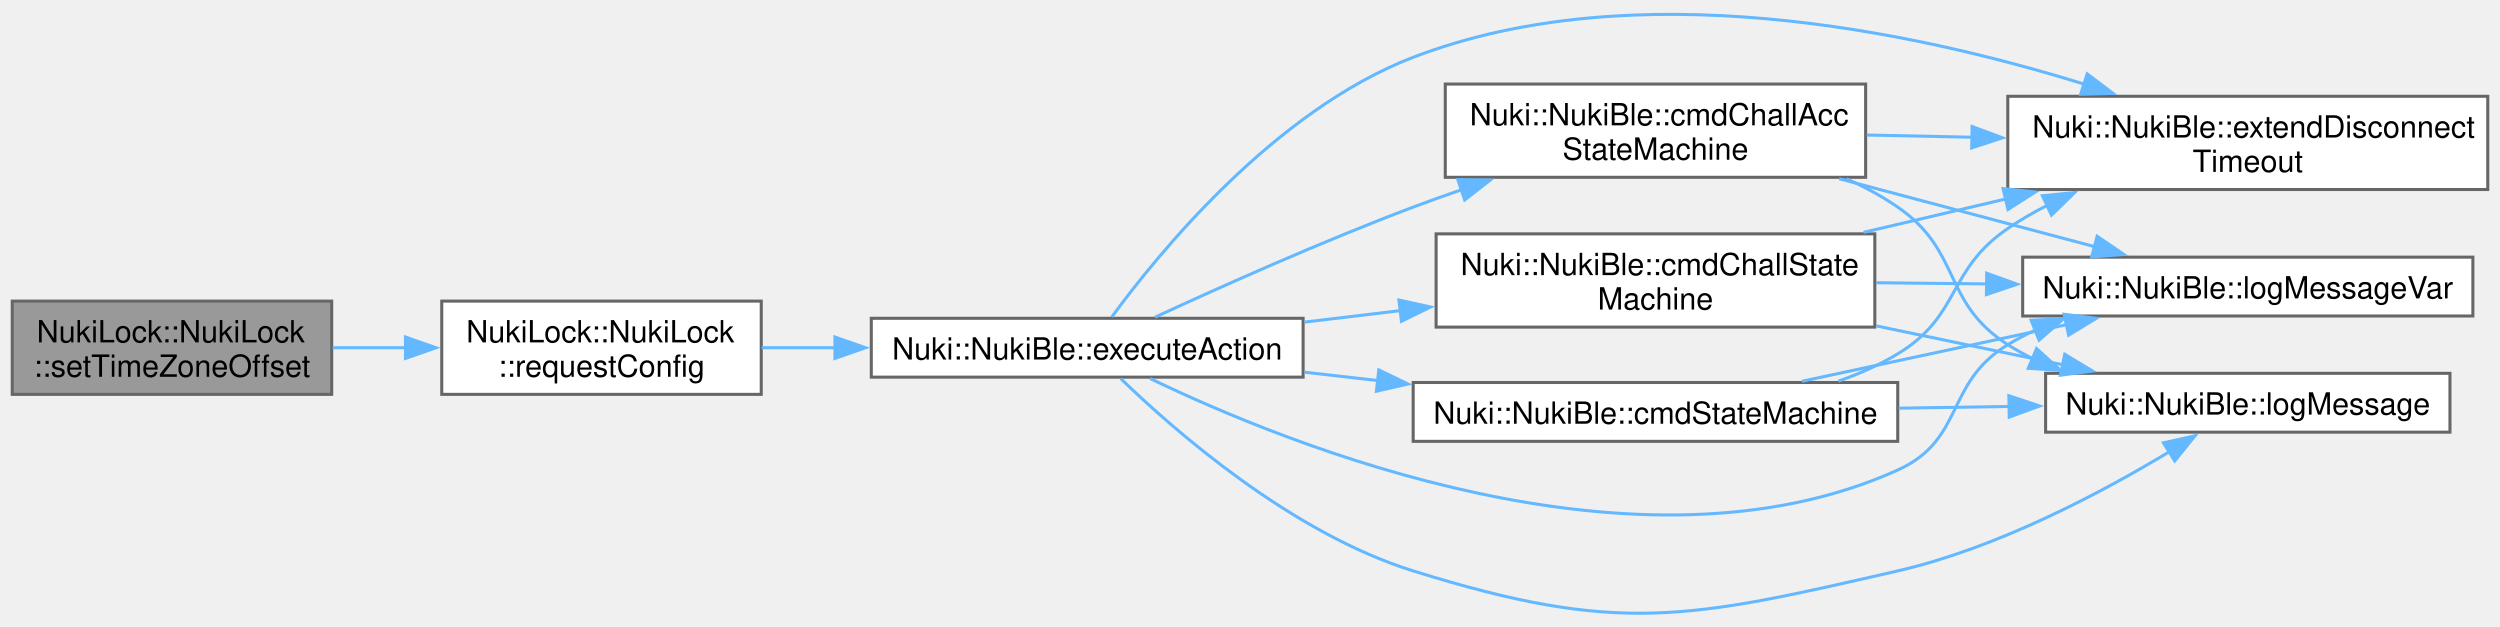
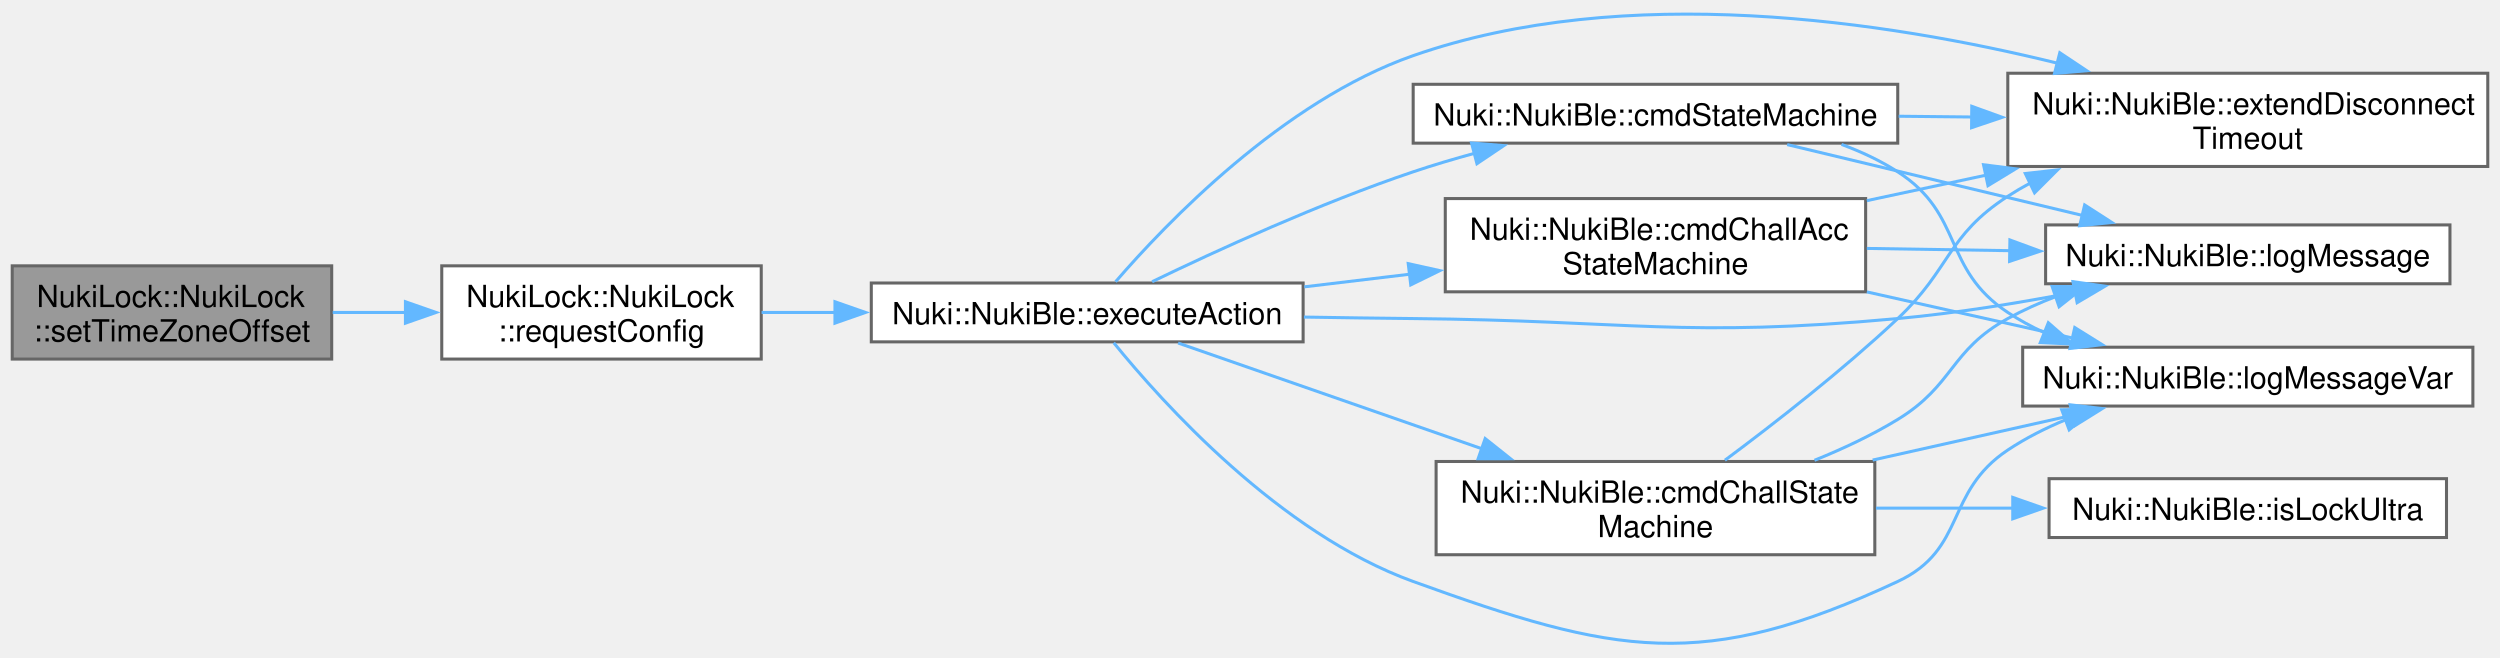
- <svg xmlns="http://www.w3.org/2000/svg" xmlns:xlink="http://www.w3.org/1999/xlink" width="818pt" height="205pt" viewBox="0.00 0.00 817.75 204.75">
-   <g id="graph0" class="graph" transform="scale(1 1) rotate(0) translate(4 200.75)">
+ <svg xmlns="http://www.w3.org/2000/svg" xmlns:xlink="http://www.w3.org/1999/xlink" width="818pt" height="215pt" viewBox="0.00 0.00 817.75 214.53">
+   <g id="graph0" class="graph" transform="scale(1 1) rotate(0) translate(4 210.53)">
    <g id="Node000001" class="node">
      <g id="a_Node000001">
        <a xlink:title="Gets the current config from the lock, updates the timezone offset parameter and sends the new config...">
-           <polygon fill="#999999" stroke="#666666" points="104.5,-102.35 0,-102.35 0,-71.85 104.5,-71.85 104.5,-102.35" />
-           <text text-anchor="start" x="8" y="-88.85" font-family="Helvetica,sans-Serif" font-size="10.00">NukiLock::NukiLock</text>
-           <text text-anchor="middle" x="52.25" y="-77.6" font-family="Helvetica,sans-Serif" font-size="10.00">::setTimeZoneOffset</text>
+           <polygon fill="#999999" stroke="#666666" points="104.5,-123.78 0,-123.78 0,-93.28 104.5,-93.28 104.5,-123.78" />
+           <text text-anchor="start" x="8" y="-110.28" font-family="Helvetica,sans-Serif" font-size="10.00">NukiLock::NukiLock</text>
+           <text text-anchor="middle" x="52.25" y="-99.03" font-family="Helvetica,sans-Serif" font-size="10.00">::setTimeZoneOffset</text>
        </a>
      </g>
    </g>
    <g id="Node000002" class="node">
      <g id="a_Node000002">
        <a xlink:href="class_nuki_lock_1_1_nuki_lock.html#ada503f36c737418195f48743658ed372" target="_top" xlink:title="Requests config from Lock via BLE.">
-           <polygon fill="white" stroke="#666666" points="245,-102.35 140.5,-102.35 140.5,-71.85 245,-71.85 245,-102.35" />
-           <text text-anchor="start" x="148.5" y="-88.85" font-family="Helvetica,sans-Serif" font-size="10.00">NukiLock::NukiLock</text>
-           <text text-anchor="middle" x="192.75" y="-77.6" font-family="Helvetica,sans-Serif" font-size="10.00">::requestConfig</text>
+           <polygon fill="white" stroke="#666666" points="245,-123.78 140.5,-123.78 140.5,-93.28 245,-93.28 245,-123.78" />
+           <text text-anchor="start" x="148.5" y="-110.28" font-family="Helvetica,sans-Serif" font-size="10.00">NukiLock::NukiLock</text>
+           <text text-anchor="middle" x="192.75" y="-99.03" font-family="Helvetica,sans-Serif" font-size="10.00">::requestConfig</text>
        </a>
      </g>
    </g>
    <g id="edge1_Node000001_Node000002" class="edge">
      <g id="a_edge1_Node000001_Node000002">
        <a xlink:title=" ">
-           <path fill="none" stroke="#63b8ff" d="M104.82,-87.1C112.66,-87.1 120.83,-87.1 128.88,-87.1" />
-           <polygon fill="#63b8ff" stroke="#63b8ff" points="128.62,-90.6 138.62,-87.1 128.62,-83.6 128.62,-90.6" />
+           <path fill="none" stroke="#63b8ff" d="M104.82,-108.53C112.66,-108.53 120.83,-108.53 128.88,-108.53" />
+           <polygon fill="#63b8ff" stroke="#63b8ff" points="128.62,-112.03 138.62,-108.53 128.62,-105.03 128.62,-112.03" />
        </a>
      </g>
    </g>
    <g id="Node000003" class="node">
      <g id="a_Node000003">
        <a xlink:href="class_nuki_1_1_nuki_ble.html#af1f1e299e8d97e053bba80e92ba285d6" target="_top" xlink:title=" ">
-           <polygon fill="white" stroke="#666666" points="422.25,-96.73 281,-96.73 281,-77.48 422.25,-77.48 422.25,-96.73" />
-           <text text-anchor="middle" x="351.62" y="-83.23" font-family="Helvetica,sans-Serif" font-size="10.00">Nuki::NukiBle::executeAction</text>
+           <polygon fill="white" stroke="#666666" points="422.25,-118.16 281,-118.16 281,-98.91 422.25,-98.91 422.25,-118.16" />
+           <text text-anchor="middle" x="351.62" y="-104.66" font-family="Helvetica,sans-Serif" font-size="10.00">Nuki::NukiBle::executeAction</text>
        </a>
      </g>
    </g>
    <g id="edge2_Node000002_Node000003" class="edge">
      <g id="a_edge2_Node000002_Node000003">
        <a xlink:title=" ">
-           <path fill="none" stroke="#63b8ff" d="M245.12,-87.1C252.92,-87.1 261.13,-87.1 269.38,-87.1" />
-           <polygon fill="#63b8ff" stroke="#63b8ff" points="269.11,-90.6 279.11,-87.1 269.11,-83.6 269.11,-90.6" />
+           <path fill="none" stroke="#63b8ff" d="M245.12,-108.53C252.92,-108.53 261.13,-108.53 269.38,-108.53" />
+           <polygon fill="#63b8ff" stroke="#63b8ff" points="269.11,-112.03 279.11,-108.53 269.11,-105.03 269.11,-112.03" />
        </a>
      </g>
    </g>
    <g id="Node000004" class="node">
      <g id="a_Node000004">
        <a xlink:href="class_nuki_1_1_nuki_ble.html#ada0f3beebd95d35c122e25dd3f9eb886" target="_top" xlink:title=" ">
-           <polygon fill="white" stroke="#666666" points="606.25,-173.35 468.75,-173.35 468.75,-142.85 606.25,-142.85 606.25,-173.35" />
-           <text text-anchor="start" x="476.75" y="-159.85" font-family="Helvetica,sans-Serif" font-size="10.00">Nuki::NukiBle::cmdChallAcc</text>
-           <text text-anchor="middle" x="537.5" y="-148.6" font-family="Helvetica,sans-Serif" font-size="10.00">StateMachine</text>
+           <polygon fill="white" stroke="#666666" points="606.25,-145.78 468.75,-145.78 468.75,-115.28 606.25,-115.28 606.25,-145.78" />
+           <text text-anchor="start" x="476.75" y="-132.28" font-family="Helvetica,sans-Serif" font-size="10.00">Nuki::NukiBle::cmdChallAcc</text>
+           <text text-anchor="middle" x="537.5" y="-121.03" font-family="Helvetica,sans-Serif" font-size="10.00">StateMachine</text>
        </a>
      </g>
    </g>
    <g id="edge3_Node000003_Node000004" class="edge">
      <g id="a_edge3_Node000003_Node000004">
        <a xlink:title=" ">
-           <path fill="none" stroke="#63b8ff" d="M373.81,-97.09C394.95,-106.87 428.49,-121.9 458.25,-133.1 463.46,-135.06 468.89,-137 474.37,-138.89" />
-           <polygon fill="#63b8ff" stroke="#63b8ff" points="472.86,-142.08 483.46,-141.95 475.1,-135.44 472.86,-142.08" />
+           <path fill="none" stroke="#63b8ff" d="M422.66,-116.91C433.93,-118.26 445.66,-119.66 457.13,-121.04" />
+           <polygon fill="#63b8ff" stroke="#63b8ff" points="456.63,-124.5 466.97,-122.21 457.46,-117.55 456.63,-124.5" />
        </a>
      </g>
    </g>
    <g id="Node000005" class="node">
      <g id="a_Node000005">
        <a xlink:href="class_nuki_1_1_nuki_ble.html#a6e8fca90c04249660dce6cb993eb4495" target="_top" xlink:title=" ">
-           <polygon fill="white" stroke="#666666" points="809.75,-169.35 652.75,-169.35 652.75,-138.85 809.75,-138.85 809.75,-169.35" />
-           <text text-anchor="start" x="660.75" y="-155.85" font-family="Helvetica,sans-Serif" font-size="10.00">Nuki::NukiBle::extendDisconnect</text>
-           <text text-anchor="middle" x="731.25" y="-144.6" font-family="Helvetica,sans-Serif" font-size="10.00">Timeout</text>
-         </a>
-       </g>
-     </g>
-     <g id="edge15_Node000003_Node000005" class="edge">
-       <g id="a_edge15_Node000003_Node000005">
-         <a xlink:title=" ">
-           <path fill="none" stroke="#63b8ff" d="M359.64,-97.14C374.79,-117.83 412.89,-164.7 458.25,-182.1 530.76,-209.91 621.67,-190.75 677.86,-173.28" />
-           <polygon fill="#63b8ff" stroke="#63b8ff" points="678.72,-176.68 687.18,-170.29 676.58,-170.02 678.72,-176.68" />
+           <polygon fill="white" stroke="#666666" points="809.75,-186.78 652.75,-186.78 652.75,-156.28 809.75,-156.28 809.75,-186.78" />
+           <text text-anchor="start" x="660.75" y="-173.28" font-family="Helvetica,sans-Serif" font-size="10.00">Nuki::NukiBle::extendDisconnect</text>
+           <text text-anchor="middle" x="731.25" y="-162.03" font-family="Helvetica,sans-Serif" font-size="10.00">Timeout</text>
+         </a>
+       </g>
+     </g>
+     <g id="edge16_Node000003_Node000005" class="edge">
+       <g id="a_edge16_Node000003_Node000005">
+         <a xlink:title=" ">
+           <path fill="none" stroke="#63b8ff" d="M360.91,-118.58C377.2,-137.45 415.56,-177.63 458.25,-192.53 527.63,-216.76 612.82,-203.9 669.18,-190.02" />
+           <polygon fill="#63b8ff" stroke="#63b8ff" points="669.76,-193.48 678.58,-187.61 668.03,-186.7 669.76,-193.48" />
        </a>
      </g>
    </g>
    <g id="Node000006" class="node">
      <g id="a_Node000006">
        <a xlink:href="class_nuki_1_1_nuki_ble.html#ac7ce691d9c3e586474655d1663eb2e20" target="_top" xlink:title=" ">
-           <polygon fill="white" stroke="#666666" points="797.38,-78.73 665.12,-78.73 665.12,-59.48 797.38,-59.48 797.38,-78.73" />
-           <text text-anchor="middle" x="731.25" y="-65.23" font-family="Helvetica,sans-Serif" font-size="10.00">Nuki::NukiBle::logMessage</text>
-         </a>
-       </g>
-     </g>
-     <g id="edge16_Node000003_Node000006" class="edge">
-       <g id="a_edge16_Node000003_Node000006">
-         <a xlink:title=" ">
-           <path fill="none" stroke="#63b8ff" d="M362.56,-77.03C380.03,-60.1 418.24,-26.58 458.25,-14.1 525.5,6.88 548.09,1.66 616.75,-14.1 649.36,-21.59 683.48,-39.73 705.69,-53.14" />
-           <polygon fill="#63b8ff" stroke="#63b8ff" points="703.66,-56 714,-58.3 707.35,-50.06 703.66,-56" />
+           <polygon fill="white" stroke="#666666" points="797.38,-137.16 665.12,-137.16 665.12,-117.91 797.38,-117.91 797.38,-137.16" />
+           <text text-anchor="middle" x="731.25" y="-123.66" font-family="Helvetica,sans-Serif" font-size="10.00">Nuki::NukiBle::logMessage</text>
+         </a>
+       </g>
+     </g>
+     <g id="edge17_Node000003_Node000006" class="edge">
+       <g id="a_edge17_Node000003_Node000006">
+         <a xlink:title=" ">
+           <path fill="none" stroke="#63b8ff" d="M422.51,-107.02C434.43,-106.82 446.7,-106.64 458.25,-106.53 528.69,-105.87 546.6,-100.1 616.75,-106.53 635.84,-108.28 656.51,-111.66 674.91,-115.2" />
+           <polygon fill="#63b8ff" stroke="#63b8ff" points="674.07,-118.6 684.56,-117.12 675.43,-111.73 674.07,-118.6" />
        </a>
      </g>
    </g>
    <g id="Node000007" class="node">
      <g id="a_Node000007">
        <a xlink:href="class_nuki_1_1_nuki_ble.html#af3650133f46aeca48a5f01b95d23ab71" target="_top" xlink:title=" ">
-           <polygon fill="white" stroke="#666666" points="804.88,-116.73 657.62,-116.73 657.62,-97.48 804.88,-97.48 804.88,-116.73" />
-           <text text-anchor="middle" x="731.25" y="-103.23" font-family="Helvetica,sans-Serif" font-size="10.00">Nuki::NukiBle::logMessageVar</text>
-         </a>
-       </g>
-     </g>
-     <g id="edge17_Node000003_Node000007" class="edge">
-       <g id="a_edge17_Node000003_Node000007">
-         <a xlink:title=" ">
-           <path fill="none" stroke="#63b8ff" d="M372.2,-77.03C417.43,-55.24 531.83,-8.66 616.75,-47.1 638.84,-57.1 632.02,-75.52 652.75,-88.1 655.68,-89.88 658.76,-91.49 661.94,-92.95" />
-           <polygon fill="#63b8ff" stroke="#63b8ff" points="660.38,-96.09 670.97,-96.55 662.98,-89.59 660.38,-96.09" />
+           <polygon fill="white" stroke="#666666" points="804.88,-97.16 657.62,-97.16 657.62,-77.91 804.88,-77.91 804.88,-97.16" />
+           <text text-anchor="middle" x="731.25" y="-83.66" font-family="Helvetica,sans-Serif" font-size="10.00">Nuki::NukiBle::logMessageVar</text>
+         </a>
+       </g>
+     </g>
+     <g id="edge18_Node000003_Node000007" class="edge">
+       <g id="a_edge18_Node000003_Node000007">
+         <a xlink:title=" ">
+           <path fill="none" stroke="#63b8ff" d="M360.3,-98.62C376.11,-79.14 414.49,-36.37 458.25,-20.53 524.49,3.44 552.92,9.27 616.75,-20.53 639.33,-31.08 632,-49.73 652.75,-63.53 658.6,-67.42 665.11,-70.71 671.8,-73.48" />
+           <polygon fill="#63b8ff" stroke="#63b8ff" points="670.39,-76.69 680.99,-76.89 672.83,-70.13 670.39,-76.69" />
        </a>
      </g>
    </g>
    <g id="Node000008" class="node">
      <g id="a_Node000008">
        <a xlink:href="class_nuki_1_1_nuki_ble.html#a59169a9f492793762e3c6ba39b611b07" target="_top" xlink:title=" ">
-           <polygon fill="white" stroke="#666666" points="609.25,-124.35 465.75,-124.35 465.75,-93.85 609.25,-93.85 609.25,-124.35" />
-           <text text-anchor="start" x="473.75" y="-110.85" font-family="Helvetica,sans-Serif" font-size="10.00">Nuki::NukiBle::cmdChallState</text>
-           <text text-anchor="middle" x="537.5" y="-99.6" font-family="Helvetica,sans-Serif" font-size="10.00">Machine</text>
+           <polygon fill="white" stroke="#666666" points="609.25,-59.78 465.75,-59.78 465.75,-29.28 609.25,-29.28 609.25,-59.78" />
+           <text text-anchor="start" x="473.75" y="-46.28" font-family="Helvetica,sans-Serif" font-size="10.00">Nuki::NukiBle::cmdChallState</text>
+           <text text-anchor="middle" x="537.5" y="-35.03" font-family="Helvetica,sans-Serif" font-size="10.00">Machine</text>
        </a>
      </g>
    </g>
    <g id="edge7_Node000003_Node000008" class="edge">
      <g id="a_edge7_Node000003_Node000008">
        <a xlink:title=" ">
-           <path fill="none" stroke="#63b8ff" d="M422.66,-95.48C432.95,-96.71 443.62,-97.99 454.13,-99.25" />
-           <polygon fill="#63b8ff" stroke="#63b8ff" points="453.59,-102.71 463.93,-100.42 454.42,-95.76 453.59,-102.71" />
+           <path fill="none" stroke="#63b8ff" d="M381.36,-98.53C407.85,-89.31 447.93,-75.36 480.71,-63.95" />
+           <polygon fill="#63b8ff" stroke="#63b8ff" points="481.8,-67.28 490.09,-60.69 479.49,-60.67 481.8,-67.28" />
+         </a>
+       </g>
+     </g>
+     <g id="Node000010" class="node">
+       <g id="a_Node000010">
+         <a xlink:href="class_nuki_1_1_nuki_ble.html#ad135bb1455665decfddff67772c1d411" target="_top" xlink:title=" ">
+           <polygon fill="white" stroke="#666666" points="616.75,-183.16 458.25,-183.16 458.25,-163.91 616.75,-163.91 616.75,-183.16" />
+           <text text-anchor="middle" x="537.5" y="-169.66" font-family="Helvetica,sans-Serif" font-size="10.00">Nuki::NukiBle::cmdStateMachine</text>
+         </a>
+       </g>
+     </g>
+     <g id="edge12_Node000003_Node000010" class="edge">
+       <g id="a_edge12_Node000003_Node000010">
+         <a xlink:title=" ">
+           <path fill="none" stroke="#63b8ff" d="M372.86,-118.59C393.82,-128.72 427.73,-144.27 458.25,-154.53 464.77,-156.73 471.68,-158.78 478.58,-160.66" />
+           <polygon fill="#63b8ff" stroke="#63b8ff" points="477.34,-163.96 487.9,-163.1 479.11,-157.19 477.34,-163.96" />
+         </a>
+       </g>
+     </g>
+     <g id="edge4_Node000004_Node000005" class="edge">
+       <g id="a_edge4_Node000004_Node000005">
+         <a xlink:title=" ">
+           <path fill="none" stroke="#63b8ff" d="M606.64,-145.1C619.34,-147.82 632.75,-150.69 645.87,-153.49" />
+           <polygon fill="#63b8ff" stroke="#63b8ff" points="644.81,-156.84 655.32,-155.51 646.27,-150 644.81,-156.84" />
+         </a>
+       </g>
+     </g>
+     <g id="edge5_Node000004_Node000006" class="edge">
+       <g id="a_edge5_Node000004_Node000006">
+         <a xlink:title=" ">
+           <path fill="none" stroke="#63b8ff" d="M606.64,-129.47C621.89,-129.23 638.16,-128.97 653.72,-128.73" />
+           <polygon fill="#63b8ff" stroke="#63b8ff" points="653.44,-132.24 663.38,-128.58 653.33,-125.24 653.44,-132.24" />
+         </a>
+       </g>
+     </g>
+     <g id="edge6_Node000004_Node000007" class="edge">
+       <g id="a_edge6_Node000004_Node000007">
+         <a xlink:title=" ">
+           <path fill="none" stroke="#63b8ff" d="M606.64,-115.25C628.73,-110.3 652.95,-104.87 674.07,-100.13" />
+           <polygon fill="#63b8ff" stroke="#63b8ff" points="674.65,-103.59 683.64,-97.99 673.11,-96.76 674.65,-103.59" />
+         </a>
+       </g>
+     </g>
+     <g id="edge8_Node000008_Node000005" class="edge">
+       <g id="a_edge8_Node000008_Node000005">
+         <a xlink:title=" ">
+           <path fill="none" stroke="#63b8ff" d="M560.22,-60.19C576.38,-72.21 598.68,-89.57 616.75,-106.53 634.18,-122.91 632.68,-133.53 652.75,-146.53 655.14,-148.08 657.63,-149.54 660.19,-150.91" />
+           <polygon fill="#63b8ff" stroke="#63b8ff" points="658.48,-153.97 669.01,-155.15 661.51,-147.66 658.48,-153.97" />
+         </a>
+       </g>
+     </g>
+     <g id="edge10_Node000008_Node000006" class="edge">
+       <g id="a_edge10_Node000008_Node000006">
+         <a xlink:title=" ">
+           <path fill="none" stroke="#63b8ff" d="M589.52,-60.17C598.88,-63.94 608.34,-68.4 616.75,-73.53 635.27,-84.85 633.74,-96.06 652.75,-106.53 657.74,-109.28 663.1,-111.68 668.6,-113.78" />
+           <polygon fill="#63b8ff" stroke="#63b8ff" points="667.25,-117.02 677.84,-116.97 669.53,-110.4 667.25,-117.02" />
+         </a>
+       </g>
+     </g>
+     <g id="edge11_Node000008_Node000007" class="edge">
+       <g id="a_edge11_Node000008_Node000007">
+         <a xlink:title=" ">
+           <path fill="none" stroke="#63b8ff" d="M608.54,-60.24C630.11,-65.08 653.57,-70.34 674.09,-74.94" />
+           <polygon fill="#63b8ff" stroke="#63b8ff" points="673.15,-78.32 683.67,-77.09 674.68,-71.49 673.15,-78.32" />
        </a>
      </g>
    </g>
    <g id="Node000009" class="node">
      <g id="a_Node000009">
-         <a xlink:href="class_nuki_1_1_nuki_ble.html#ad135bb1455665decfddff67772c1d411" target="_top" xlink:title=" ">
-           <polygon fill="white" stroke="#666666" points="616.75,-75.73 458.25,-75.73 458.25,-56.48 616.75,-56.48 616.75,-75.73" />
-           <text text-anchor="middle" x="537.5" y="-62.23" font-family="Helvetica,sans-Serif" font-size="10.00">Nuki::NukiBle::cmdStateMachine</text>
-         </a>
-       </g>
-     </g>
-     <g id="edge11_Node000003_Node000009" class="edge">
-       <g id="a_edge11_Node000003_Node000009">
-         <a xlink:title=" ">
-           <path fill="none" stroke="#63b8ff" d="M422.66,-79.1C430.53,-78.21 438.62,-77.28 446.69,-76.36" />
-           <polygon fill="#63b8ff" stroke="#63b8ff" points="447.01,-79.85 456.55,-75.23 446.22,-72.89 447.01,-79.85" />
-         </a>
-       </g>
-     </g>
-     <g id="edge4_Node000004_Node000005" class="edge">
-       <g id="a_edge4_Node000004_Node000005">
-         <a xlink:title=" ">
-           <path fill="none" stroke="#63b8ff" d="M606.64,-156.68C617.79,-156.45 629.47,-156.2 641.03,-155.96" />
-           <polygon fill="#63b8ff" stroke="#63b8ff" points="641.08,-159.46 651.01,-155.76 640.94,-152.46 641.08,-159.46" />
-         </a>
-       </g>
-     </g>
-     <g id="edge5_Node000004_Node000006" class="edge">
-       <g id="a_edge5_Node000004_Node000006">
-         <a xlink:title=" ">
-           <path fill="none" stroke="#63b8ff" d="M599.97,-142.38C605.88,-139.73 611.58,-136.66 616.75,-133.1 637.85,-118.58 631.16,-101.89 652.75,-88.1 655.34,-86.45 658.07,-84.94 660.88,-83.56" />
-           <polygon fill="#63b8ff" stroke="#63b8ff" points="662.16,-86.82 670.01,-79.7 659.44,-80.37 662.16,-86.82" />
-         </a>
-       </g>
-     </g>
-     <g id="edge6_Node000004_Node000007" class="edge">
-       <g id="a_edge6_Node000004_Node000007">
-         <a xlink:title=" ">
-           <path fill="none" stroke="#63b8ff" d="M597.6,-142.38C624.44,-135.25 655.81,-126.9 681.3,-120.12" />
-           <polygon fill="#63b8ff" stroke="#63b8ff" points="681.97,-123.56 690.74,-117.61 680.18,-116.8 681.97,-123.56" />
-         </a>
-       </g>
-     </g>
-     <g id="edge8_Node000008_Node000005" class="edge">
-       <g id="a_edge8_Node000008_Node000005">
-         <a xlink:title=" ">
-           <path fill="none" stroke="#63b8ff" d="M605.56,-124.84C620.6,-128.37 636.68,-132.14 652.12,-135.77" />
-           <polygon fill="#63b8ff" stroke="#63b8ff" points="651.21,-139.15 661.75,-138.03 652.81,-132.33 651.21,-139.15" />
-         </a>
-       </g>
-     </g>
-     <g id="edge9_Node000008_Node000006" class="edge">
-       <g id="a_edge9_Node000008_Node000006">
-         <a xlink:title=" ">
-           <path fill="none" stroke="#63b8ff" d="M609.63,-94.26C629.76,-90.06 651.46,-85.54 670.83,-81.5" />
-           <polygon fill="#63b8ff" stroke="#63b8ff" points="671.38,-84.96 680.45,-79.49 669.95,-78.11 671.38,-84.96" />
-         </a>
-       </g>
-     </g>
-     <g id="edge10_Node000008_Node000007" class="edge">
-       <g id="a_edge10_Node000008_Node000007">
-         <a xlink:title=" ">
-           <path fill="none" stroke="#63b8ff" d="M609.63,-108.36C621.42,-108.24 633.75,-108.11 645.83,-107.98" />
-           <polygon fill="#63b8ff" stroke="#63b8ff" points="645.84,-111.48 655.8,-107.88 645.76,-104.48 645.84,-111.48" />
-         </a>
-       </g>
-     </g>
-     <g id="edge12_Node000009_Node000005" class="edge">
-       <g id="a_edge12_Node000009_Node000005">
-         <a xlink:title=" ">
-           <path fill="none" stroke="#63b8ff" d="M597.34,-76.18C604.14,-78.55 610.77,-81.48 616.75,-85.1 637.5,-97.66 632.71,-112.44 652.75,-126.1 656.85,-128.9 661.26,-131.45 665.83,-133.77" />
-           <polygon fill="#63b8ff" stroke="#63b8ff" points="664.08,-136.82 674.62,-137.86 667.03,-130.47 664.08,-136.82" />
-         </a>
-       </g>
-     </g>
-     <g id="edge13_Node000009_Node000006" class="edge">
-       <g id="a_edge13_Node000009_Node000006">
-         <a xlink:title=" ">
-           <path fill="none" stroke="#63b8ff" d="M617.05,-67.33C629.04,-67.52 641.4,-67.71 653.36,-67.9" />
-           <polygon fill="#63b8ff" stroke="#63b8ff" points="653.1,-71.4 663.16,-68.05 653.21,-64.4 653.1,-71.4" />
-         </a>
-       </g>
-     </g>
-     <g id="edge14_Node000009_Node000007" class="edge">
-       <g id="a_edge14_Node000009_Node000007">
-         <a xlink:title=" ">
-           <path fill="none" stroke="#63b8ff" d="M585.41,-76.13C611.52,-81.72 644.27,-88.72 672.01,-94.65" />
-           <polygon fill="#63b8ff" stroke="#63b8ff" points="671.17,-98.05 681.68,-96.72 672.64,-91.2 671.17,-98.05" />
+         <a xlink:href="class_nuki_1_1_nuki_ble.html#a25207bb564a4b54b8dd8c872177b53a7" target="_top" xlink:title="Returns if BLE is pairing/paired/connected with a Smart Lock Ultra.">
+           <polygon fill="white" stroke="#666666" points="796.25,-54.16 666.25,-54.16 666.25,-34.91 796.25,-34.91 796.25,-54.16" />
+           <text text-anchor="middle" x="731.25" y="-40.66" font-family="Helvetica,sans-Serif" font-size="10.00">Nuki::NukiBle::isLockUltra</text>
+         </a>
+       </g>
+     </g>
+     <g id="edge9_Node000008_Node000009" class="edge">
+       <g id="a_edge9_Node000008_Node000009">
+         <a xlink:title=" ">
+           <path fill="none" stroke="#63b8ff" d="M609.63,-44.53C624.32,-44.53 639.85,-44.53 654.69,-44.53" />
+           <polygon fill="#63b8ff" stroke="#63b8ff" points="654.37,-48.03 664.37,-44.53 654.37,-41.03 654.37,-48.03" />
+         </a>
+       </g>
+     </g>
+     <g id="edge13_Node000010_Node000005" class="edge">
+       <g id="a_edge13_Node000010_Node000005">
+         <a xlink:title=" ">
+           <path fill="none" stroke="#63b8ff" d="M617.05,-172.71C624.99,-172.63 633.1,-172.55 641.14,-172.46" />
+           <polygon fill="#63b8ff" stroke="#63b8ff" points="640.97,-175.96 650.93,-172.36 640.9,-168.97 640.97,-175.96" />
+         </a>
+       </g>
+     </g>
+     <g id="edge14_Node000010_Node000006" class="edge">
+       <g id="a_edge14_Node000010_Node000006">
+         <a xlink:title=" ">
+           <path fill="none" stroke="#63b8ff" d="M580.58,-163.44C609.05,-156.61 646.89,-147.53 677.39,-140.21" />
+           <polygon fill="#63b8ff" stroke="#63b8ff" points="677.89,-143.69 686.8,-137.96 676.26,-136.89 677.89,-143.69" />
+         </a>
+       </g>
+     </g>
+     <g id="edge15_Node000010_Node000007" class="edge">
+       <g id="a_edge15_Node000010_Node000007">
+         <a xlink:title=" ">
+           <path fill="none" stroke="#63b8ff" d="M598.36,-163.49C604.83,-161.11 611.11,-158.17 616.75,-154.53 638.57,-140.47 631.12,-122.88 652.75,-108.53 656.5,-106.05 660.53,-103.85 664.72,-101.92" />
+           <polygon fill="#63b8ff" stroke="#63b8ff" points="666.01,-105.17 673.97,-98.19 663.39,-98.68 666.01,-105.17" />
        </a>
      </g>
    </g>
  </g>
</svg>
